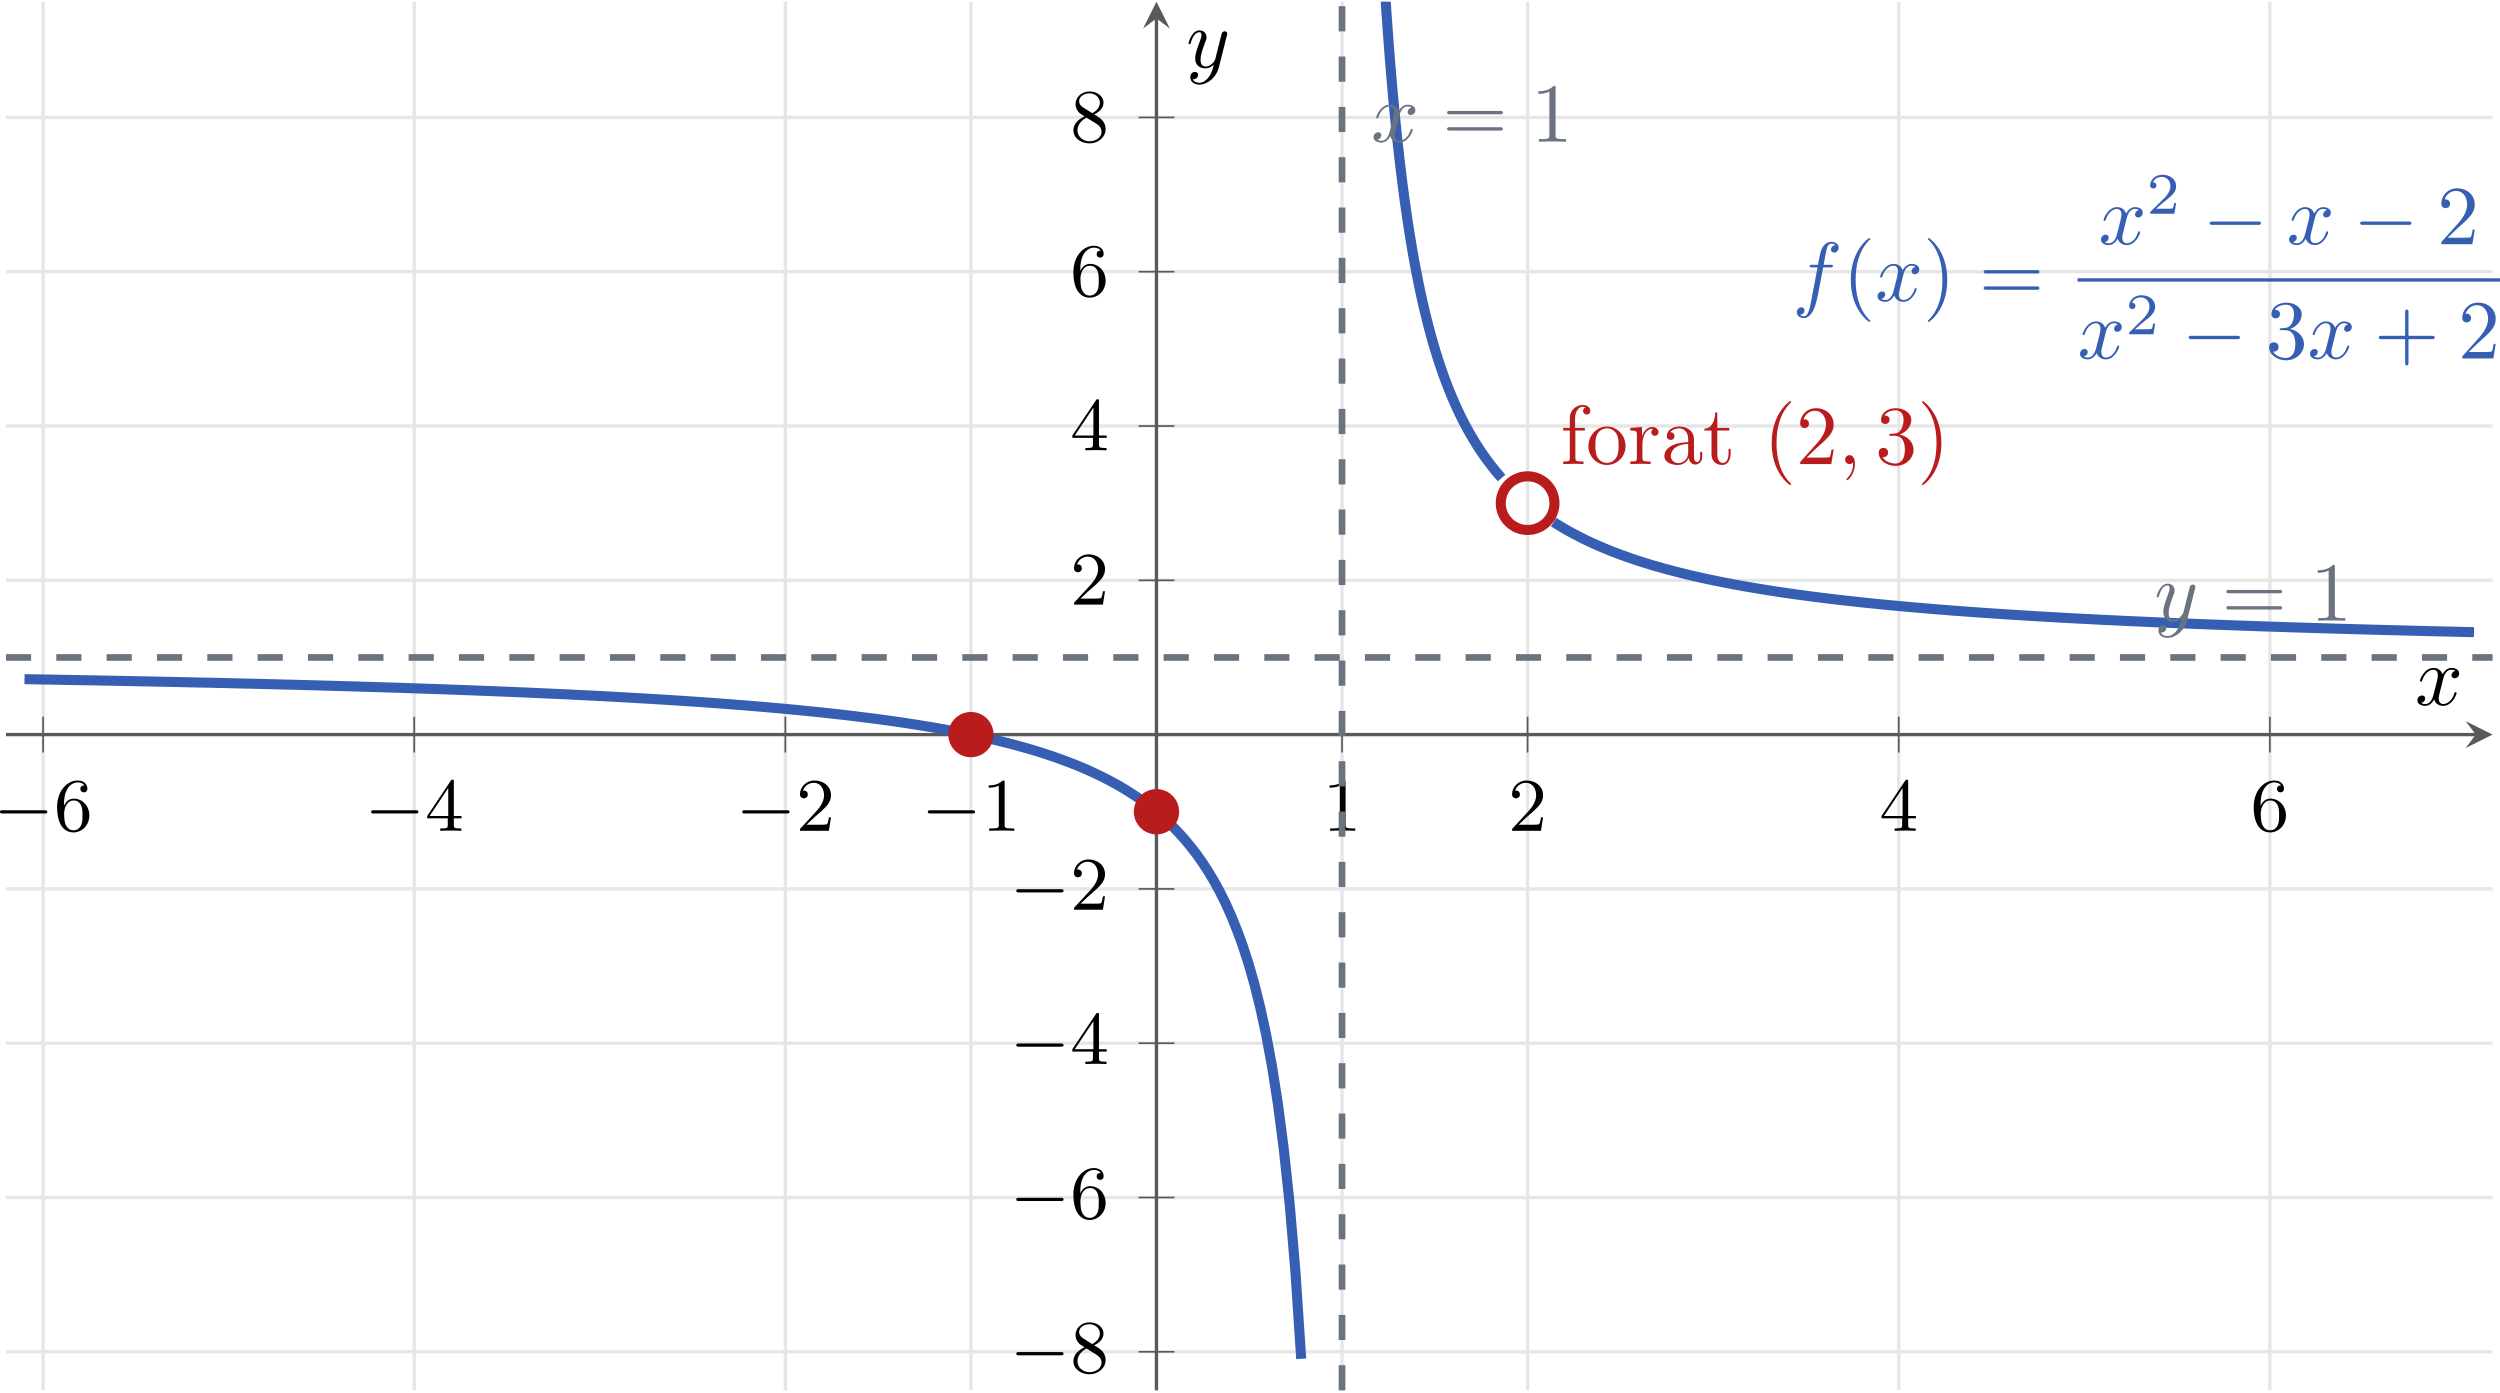
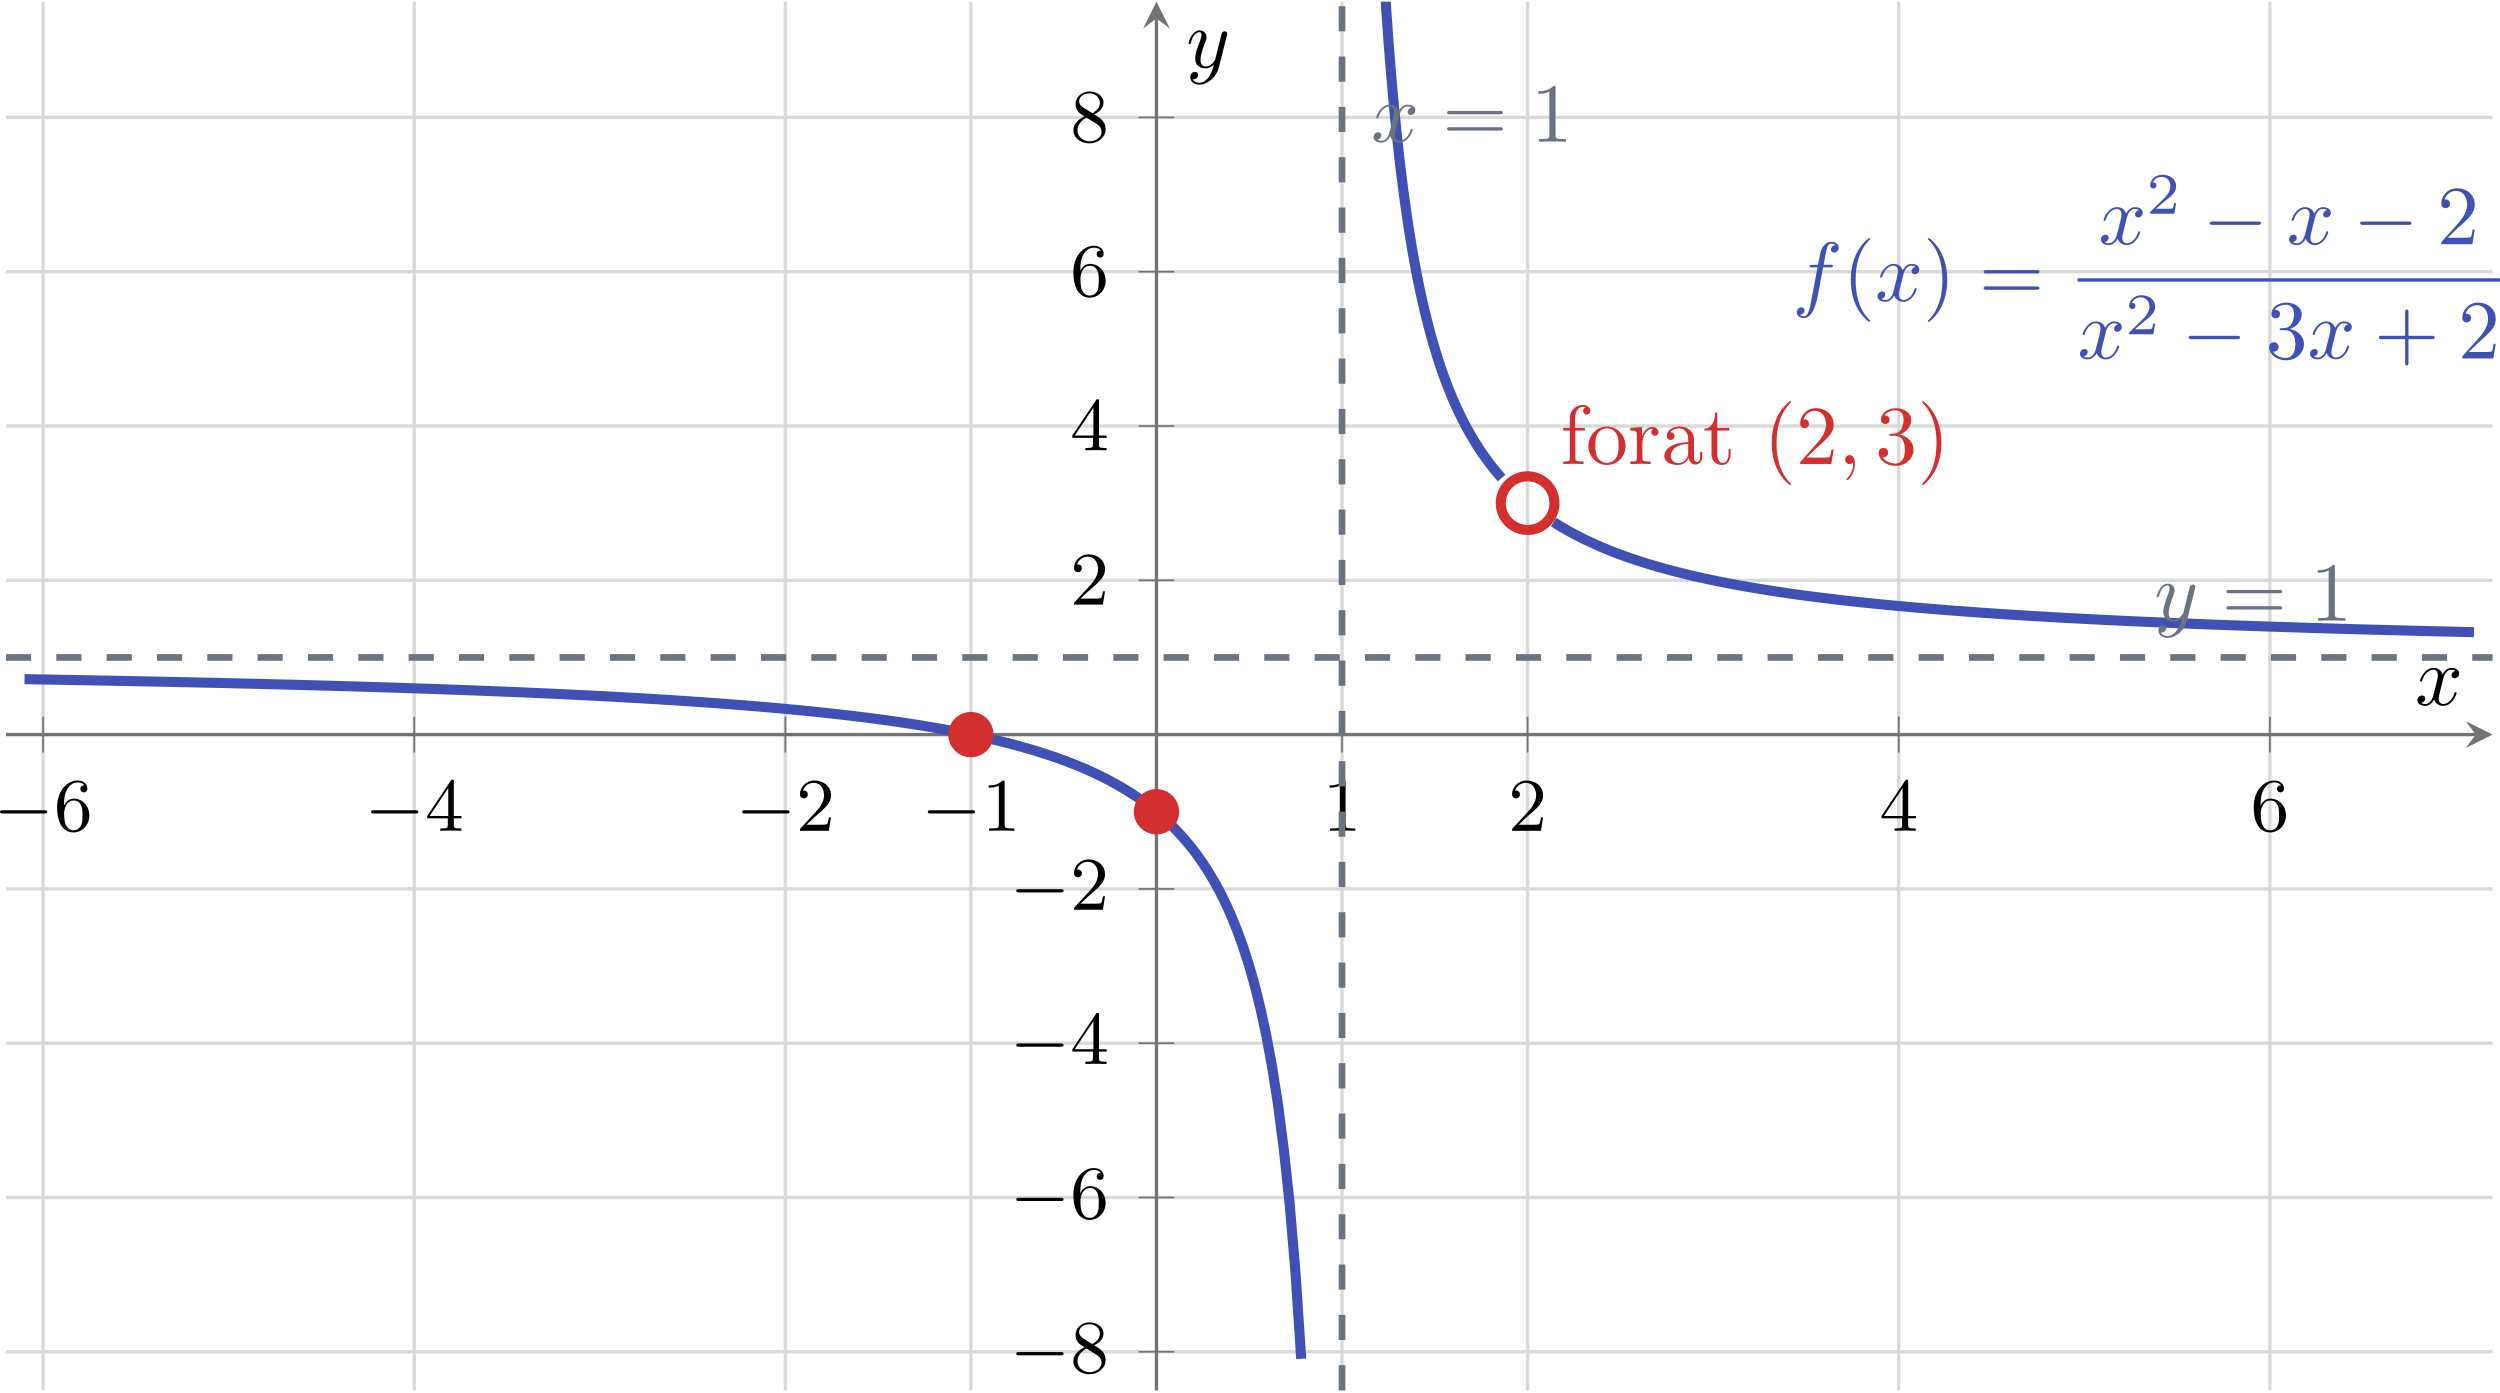
<svg xmlns="http://www.w3.org/2000/svg" xmlns:xlink="http://www.w3.org/1999/xlink" version="1.1" width="296.924pt" height="165.332pt" viewBox="-62.927 -67.02 296.924 165.332">
  <defs>
    <clipPath id="clip1">
      <path d="M-62.219 98.113H233.114V-66.821H-62.219Z" />
    </clipPath>
    <path id="g0-0" d="M6.052-2.053C6.214-2.053 6.384-2.053 6.384-2.251C6.384-2.439 6.205-2.439 6.052-2.439H1.103C.95-2.439 .771-2.439 .771-2.251C.771-2.053 .941-2.053 1.103-2.053H6.052Z" />
    <path id="g1-49" d="M2.726-5.73C2.726-5.954 2.717-5.972 2.493-5.972C1.937-5.398 1.112-5.398 .834-5.398V-5.12C1.004-5.12 1.551-5.12 2.035-5.353V-.717C2.035-.386 2.008-.278 1.175-.278H.888V0C1.21-.027 2.008-.027 2.376-.027S3.551-.027 3.873 0V-.278H3.587C2.753-.278 2.726-.386 2.726-.717V-5.73Z" />
    <path id="g1-50" d="M4.142-1.587H3.891C3.873-1.47 3.802-.941 3.685-.798C3.631-.717 3.013-.717 2.833-.717H1.237L2.125-1.56C3.596-2.833 4.142-3.309 4.142-4.223C4.142-5.254 3.291-5.972 2.188-5.972C1.157-5.972 .457-5.156 .457-4.34C.457-3.891 .843-3.847 .924-3.847C1.121-3.847 1.39-3.99 1.39-4.313C1.39-4.582 1.201-4.779 .924-4.779C.879-4.779 .852-4.779 .816-4.77C1.031-5.407 1.605-5.694 2.089-5.694C3.004-5.694 3.318-4.842 3.318-4.223C3.318-3.309 2.627-2.564 2.197-2.098L.556-.323C.457-.224 .457-.206 .457 0H3.891L4.142-1.587Z" />
    <path id="g1-52" d="M.26-1.757V-1.479H2.708V-.708C2.708-.377 2.681-.278 2.008-.278H1.811V0C2.376-.027 3.004-.027 3.067-.027C3.111-.027 3.757-.027 4.322 0V-.278H4.125C3.452-.278 3.425-.377 3.425-.708V-1.479H4.34V-1.757H3.425V-5.828C3.425-6.007 3.425-6.07 3.255-6.07C3.147-6.07 3.138-6.061 3.058-5.936L.26-1.757ZM.547-1.757L2.762-5.075V-1.757H.547Z" />
    <path id="g1-54" d="M1.201-2.968C1.201-3.882 1.3-4.394 1.542-4.86C1.722-5.227 2.161-5.747 2.824-5.747C3.004-5.747 3.416-5.712 3.622-5.389C3.291-5.389 3.147-5.218 3.147-4.976C3.147-4.743 3.309-4.564 3.56-4.564S3.981-4.725 3.981-4.994C3.981-5.496 3.622-5.972 2.806-5.972C1.65-5.972 .386-4.833 .386-2.833C.386-.403 1.479 .197 2.322 .197C3.318 .197 4.214-.637 4.214-1.82C4.214-2.959 3.389-3.82 2.376-3.82C1.838-3.82 1.453-3.506 1.201-2.968ZM2.313-.054C1.802-.054 1.506-.475 1.399-.735C1.228-1.139 1.219-1.883 1.219-2.026C1.219-2.627 1.497-3.596 2.358-3.596C2.502-3.596 2.941-3.596 3.228-3.04C3.398-2.699 3.398-2.26 3.398-1.829S3.398-.959 3.228-.628C2.95-.117 2.555-.054 2.313-.054Z" />
    <path id="g1-56" d="M1.542-4.071C1.273-4.241 1.067-4.483 1.067-4.815C1.067-5.398 1.695-5.747 2.286-5.747C2.977-5.747 3.533-5.263 3.533-4.636S2.995-3.596 2.636-3.389L1.542-4.071ZM2.86-3.246C3.309-3.461 3.963-3.909 3.963-4.636C3.963-5.478 3.12-5.972 2.313-5.972C1.372-5.972 .637-5.299 .637-4.474C.637-4.133 .762-3.811 .977-3.551C1.13-3.38 1.184-3.344 1.704-3.013C.915-2.636 .386-2.089 .386-1.354C.386-.403 1.327 .197 2.295 .197C3.335 .197 4.214-.538 4.214-1.506C4.214-2.376 3.551-2.806 3.327-2.95C3.228-3.022 2.968-3.183 2.86-3.246ZM1.946-2.86L3.075-2.161C3.282-2.026 3.73-1.739 3.73-1.193C3.73-.484 3.013-.054 2.304-.054C1.524-.054 .87-.61 .87-1.354C.87-2 1.318-2.537 1.946-2.86Z" />
    <path id="g2-0" d="M6.565-2.291C6.735-2.291 6.914-2.291 6.914-2.491S6.735-2.69 6.565-2.69H1.176C1.006-2.69 .827-2.69 .827-2.491S1.006-2.291 1.176-2.291H6.565Z" />
    <path id="g3-59" d="M2.022-.01C2.022-.667 1.773-1.056 1.385-1.056C1.056-1.056 .857-.807 .857-.528C.857-.259 1.056 0 1.385 0C1.504 0 1.634-.04 1.733-.13C1.763-.149 1.773-.159 1.783-.159S1.803-.149 1.803-.01C1.803 .727 1.455 1.325 1.126 1.654C1.016 1.763 1.016 1.783 1.016 1.813C1.016 1.883 1.066 1.923 1.116 1.923C1.225 1.923 2.022 1.156 2.022-.01Z" />
    <path id="g3-102" d="M3.656-3.985H4.513C4.712-3.985 4.812-3.985 4.812-4.184C4.812-4.294 4.712-4.294 4.543-4.294H3.716L3.925-5.43C3.965-5.639 4.105-6.346 4.164-6.466C4.254-6.655 4.423-6.804 4.633-6.804C4.672-6.804 4.932-6.804 5.121-6.625C4.682-6.585 4.583-6.237 4.583-6.087C4.583-5.858 4.762-5.738 4.951-5.738C5.21-5.738 5.499-5.958 5.499-6.336C5.499-6.795 5.041-7.024 4.633-7.024C4.294-7.024 3.666-6.844 3.367-5.858C3.308-5.649 3.278-5.549 3.039-4.294H2.351C2.162-4.294 2.052-4.294 2.052-4.105C2.052-3.985 2.142-3.985 2.331-3.985H2.989L2.242-.05C2.062 .917 1.893 1.823 1.375 1.823C1.335 1.823 1.086 1.823 .897 1.644C1.355 1.614 1.445 1.255 1.445 1.106C1.445 .877 1.265 .757 1.076 .757C.817 .757 .528 .976 .528 1.355C.528 1.803 .966 2.042 1.375 2.042C1.923 2.042 2.321 1.455 2.501 1.076C2.819 .448 3.049-.757 3.059-.827L3.656-3.985Z" />
    <path id="g3-120" d="M3.328-3.009C3.387-3.268 3.616-4.184 4.314-4.184C4.364-4.184 4.603-4.184 4.812-4.055C4.533-4.005 4.334-3.756 4.334-3.517C4.334-3.357 4.443-3.168 4.712-3.168C4.932-3.168 5.25-3.347 5.25-3.746C5.25-4.264 4.663-4.403 4.324-4.403C3.746-4.403 3.397-3.875 3.278-3.646C3.029-4.304 2.491-4.403 2.202-4.403C1.166-4.403 .598-3.118 .598-2.869C.598-2.77 .697-2.77 .717-2.77C.797-2.77 .827-2.79 .847-2.879C1.186-3.935 1.843-4.184 2.182-4.184C2.371-4.184 2.72-4.095 2.72-3.517C2.72-3.208 2.55-2.54 2.182-1.146C2.022-.528 1.674-.11 1.235-.11C1.176-.11 .946-.11 .737-.239C.986-.289 1.205-.498 1.205-.777C1.205-1.046 .986-1.126 .837-1.126C.538-1.126 .289-.867 .289-.548C.289-.09 .787 .11 1.225 .11C1.883 .11 2.242-.588 2.271-.648C2.391-.279 2.75 .11 3.347 .11C4.374 .11 4.941-1.176 4.941-1.425C4.941-1.524 4.852-1.524 4.822-1.524C4.732-1.524 4.712-1.484 4.692-1.415C4.364-.349 3.686-.11 3.367-.11C2.979-.11 2.819-.428 2.819-.767C2.819-.986 2.879-1.205 2.989-1.644L3.328-3.009Z" />
    <path id="g3-121" d="M4.842-3.796C4.882-3.935 4.882-3.955 4.882-4.025C4.882-4.204 4.742-4.294 4.593-4.294C4.493-4.294 4.334-4.234 4.244-4.085C4.224-4.035 4.144-3.726 4.105-3.547C4.035-3.288 3.965-3.019 3.905-2.75L3.457-.956C3.417-.807 2.989-.11 2.331-.11C1.823-.11 1.714-.548 1.714-.917C1.714-1.375 1.883-1.993 2.222-2.869C2.381-3.278 2.421-3.387 2.421-3.587C2.421-4.035 2.102-4.403 1.604-4.403C.658-4.403 .289-2.959 .289-2.869C.289-2.77 .389-2.77 .408-2.77C.508-2.77 .518-2.79 .568-2.949C.837-3.885 1.235-4.184 1.574-4.184C1.654-4.184 1.823-4.184 1.823-3.866C1.823-3.616 1.724-3.357 1.654-3.168C1.255-2.112 1.076-1.544 1.076-1.076C1.076-.189 1.704 .11 2.291 .11C2.68 .11 3.019-.06 3.298-.339C3.168 .179 3.049 .667 2.65 1.196C2.391 1.534 2.012 1.823 1.554 1.823C1.415 1.823 .966 1.793 .797 1.405C.956 1.405 1.086 1.405 1.225 1.285C1.325 1.196 1.425 1.066 1.425 .877C1.425 .568 1.156 .528 1.056 .528C.827 .528 .498 .687 .498 1.176C.498 1.674 .936 2.042 1.554 2.042C2.58 2.042 3.606 1.136 3.885 .01L4.842-3.796Z" />
    <path id="g4-40" d="M3.298 2.391C3.298 2.361 3.298 2.341 3.128 2.172C1.883 .917 1.564-.966 1.564-2.491C1.564-4.224 1.943-5.958 3.168-7.203C3.298-7.323 3.298-7.342 3.298-7.372C3.298-7.442 3.258-7.472 3.198-7.472C3.098-7.472 2.202-6.795 1.614-5.529C1.106-4.433 .986-3.328 .986-2.491C.986-1.714 1.096-.508 1.644 .618C2.242 1.843 3.098 2.491 3.198 2.491C3.258 2.491 3.298 2.461 3.298 2.391Z" />
    <path id="g4-41" d="M2.879-2.491C2.879-3.268 2.77-4.473 2.222-5.599C1.624-6.824 .767-7.472 .667-7.472C.608-7.472 .568-7.432 .568-7.372C.568-7.342 .568-7.323 .757-7.143C1.733-6.157 2.301-4.573 2.301-2.491C2.301-.787 1.933 .966 .697 2.222C.568 2.341 .568 2.361 .568 2.391C.568 2.451 .608 2.491 .667 2.491C.767 2.491 1.664 1.813 2.252 .548C2.76-.548 2.879-1.654 2.879-2.491Z" />
    <path id="g4-43" d="M4.075-2.291H6.854C6.994-2.291 7.183-2.291 7.183-2.491S6.994-2.69 6.854-2.69H4.075V-5.479C4.075-5.619 4.075-5.808 3.875-5.808S3.676-5.619 3.676-5.479V-2.69H.887C.747-2.69 .558-2.69 .558-2.491S.747-2.291 .887-2.291H3.676V.498C3.676 .638 3.676 .827 3.875 .827S4.075 .638 4.075 .498V-2.291Z" />
    <path id="g4-49" d="M2.929-6.376C2.929-6.615 2.929-6.635 2.7-6.635C2.082-5.998 1.205-5.998 .887-5.998V-5.689C1.086-5.689 1.674-5.689 2.192-5.948V-.787C2.192-.428 2.162-.309 1.265-.309H.946V0C1.295-.03 2.162-.03 2.56-.03S3.826-.03 4.174 0V-.309H3.856C2.959-.309 2.929-.418 2.929-.787V-6.376Z" />
    <path id="g4-50" d="M1.265-.767L2.321-1.793C3.875-3.168 4.473-3.706 4.473-4.702C4.473-5.838 3.577-6.635 2.361-6.635C1.235-6.635 .498-5.719 .498-4.832C.498-4.274 .996-4.274 1.026-4.274C1.196-4.274 1.544-4.394 1.544-4.802C1.544-5.061 1.365-5.32 1.016-5.32C.936-5.32 .917-5.32 .887-5.31C1.116-5.958 1.654-6.326 2.232-6.326C3.138-6.326 3.567-5.519 3.567-4.702C3.567-3.905 3.068-3.118 2.521-2.501L.608-.369C.498-.259 .498-.239 .498 0H4.194L4.473-1.733H4.224C4.174-1.435 4.105-.996 4.005-.847C3.935-.767 3.278-.767 3.059-.767H1.265Z" />
    <path id="g4-51" d="M2.889-3.507C3.706-3.776 4.284-4.473 4.284-5.26C4.284-6.077 3.407-6.635 2.451-6.635C1.445-6.635 .687-6.037 .687-5.28C.687-4.951 .907-4.762 1.196-4.762C1.504-4.762 1.704-4.981 1.704-5.27C1.704-5.768 1.235-5.768 1.086-5.768C1.395-6.257 2.052-6.386 2.411-6.386C2.819-6.386 3.367-6.167 3.367-5.27C3.367-5.151 3.347-4.573 3.088-4.134C2.79-3.656 2.451-3.626 2.202-3.616C2.122-3.606 1.883-3.587 1.813-3.587C1.733-3.577 1.664-3.567 1.664-3.467C1.664-3.357 1.733-3.357 1.903-3.357H2.341C3.158-3.357 3.527-2.68 3.527-1.704C3.527-.349 2.839-.06 2.401-.06C1.973-.06 1.225-.229 .877-.817C1.225-.767 1.534-.986 1.534-1.365C1.534-1.724 1.265-1.923 .976-1.923C.737-1.923 .418-1.783 .418-1.345C.418-.438 1.345 .219 2.431 .219C3.646 .219 4.553-.687 4.553-1.704C4.553-2.521 3.925-3.298 2.889-3.507Z" />
    <path id="g4-61" d="M6.844-3.258C6.994-3.258 7.183-3.258 7.183-3.457S6.994-3.656 6.854-3.656H.887C.747-3.656 .558-3.656 .558-3.457S.747-3.258 .897-3.258H6.844ZM6.854-1.325C6.994-1.325 7.183-1.325 7.183-1.524S6.994-1.724 6.844-1.724H.897C.747-1.724 .558-1.724 .558-1.524S.747-1.325 .887-1.325H6.854Z" />
    <path id="g4-97" d="M3.318-.757C3.357-.359 3.626 .06 4.095 .06C4.304 .06 4.912-.08 4.912-.887V-1.445H4.663V-.887C4.663-.309 4.413-.249 4.304-.249C3.975-.249 3.935-.697 3.935-.747V-2.74C3.935-3.158 3.935-3.547 3.577-3.915C3.188-4.304 2.69-4.463 2.212-4.463C1.395-4.463 .707-3.995 .707-3.337C.707-3.039 .907-2.869 1.166-2.869C1.445-2.869 1.624-3.068 1.624-3.328C1.624-3.447 1.574-3.776 1.116-3.786C1.385-4.134 1.873-4.244 2.192-4.244C2.68-4.244 3.248-3.856 3.248-2.969V-2.6C2.74-2.57 2.042-2.54 1.415-2.242C.667-1.903 .418-1.385 .418-.946C.418-.139 1.385 .11 2.012 .11C2.67 .11 3.128-.289 3.318-.757ZM3.248-2.391V-1.395C3.248-.448 2.531-.11 2.082-.11C1.594-.11 1.186-.458 1.186-.956C1.186-1.504 1.604-2.331 3.248-2.391Z" />
    <path id="g4-102" d="M1.743-4.294V-5.45C1.743-6.326 2.222-6.804 2.66-6.804C2.69-6.804 2.839-6.804 2.989-6.735C2.869-6.695 2.69-6.565 2.69-6.316C2.69-6.087 2.849-5.888 3.118-5.888C3.407-5.888 3.557-6.087 3.557-6.326C3.557-6.695 3.188-7.024 2.66-7.024C1.963-7.024 1.116-6.496 1.116-5.44V-4.294H.329V-3.985H1.116V-.757C1.116-.309 1.006-.309 .339-.309V0C.727-.01 1.196-.03 1.474-.03C1.873-.03 2.341-.03 2.74 0V-.309H2.531C1.793-.309 1.773-.418 1.773-.777V-3.985H2.909V-4.294H1.743Z" />
    <path id="g4-111" d="M4.692-2.132C4.692-3.407 3.696-4.463 2.491-4.463C1.245-4.463 .279-3.377 .279-2.132C.279-.847 1.315 .11 2.481 .11C3.686 .11 4.692-.867 4.692-2.132ZM2.491-.139C2.062-.139 1.624-.349 1.355-.807C1.106-1.245 1.106-1.853 1.106-2.212C1.106-2.6 1.106-3.138 1.345-3.577C1.614-4.035 2.082-4.244 2.481-4.244C2.919-4.244 3.347-4.025 3.606-3.597S3.866-2.59 3.866-2.212C3.866-1.853 3.866-1.315 3.646-.877C3.427-.428 2.989-.139 2.491-.139Z" />
    <path id="g4-114" d="M1.664-3.308V-4.403L.279-4.294V-3.985C.976-3.985 1.056-3.915 1.056-3.427V-.757C1.056-.309 .946-.309 .279-.309V0C.667-.01 1.136-.03 1.415-.03C1.813-.03 2.281-.03 2.68 0V-.309H2.471C1.733-.309 1.714-.418 1.714-.777V-2.311C1.714-3.298 2.132-4.184 2.889-4.184C2.959-4.184 2.979-4.184 2.999-4.174C2.969-4.164 2.77-4.045 2.77-3.786C2.77-3.507 2.979-3.357 3.198-3.357C3.377-3.357 3.626-3.477 3.626-3.796S3.318-4.403 2.889-4.403C2.162-4.403 1.803-3.736 1.664-3.308Z" />
    <path id="g4-116" d="M1.724-3.985H3.148V-4.294H1.724V-6.127H1.474C1.465-5.31 1.166-4.244 .189-4.204V-3.985H1.036V-1.235C1.036-.01 1.963 .11 2.321 .11C3.029 .11 3.308-.598 3.308-1.235V-1.803H3.059V-1.255C3.059-.518 2.76-.139 2.391-.139C1.724-.139 1.724-1.046 1.724-1.215V-3.985Z" />
    <path id="g5-50" d="M3.522-1.269H3.285C3.264-1.116 3.194-.704 3.103-.635C3.048-.593 2.511-.593 2.413-.593H1.13C1.862-1.241 2.106-1.437 2.525-1.764C3.041-2.176 3.522-2.608 3.522-3.271C3.522-4.115 2.783-4.631 1.89-4.631C1.025-4.631 .439-4.024 .439-3.382C.439-3.027 .739-2.992 .809-2.992C.976-2.992 1.179-3.11 1.179-3.361C1.179-3.487 1.13-3.731 .767-3.731C.983-4.226 1.458-4.38 1.785-4.38C2.483-4.38 2.845-3.836 2.845-3.271C2.845-2.664 2.413-2.183 2.19-1.932L.509-.272C.439-.209 .439-.195 .439 0H3.313L3.522-1.269Z" />
  </defs>
  <g id="page1">
-     <path d="M-57.809 98.114V-66.82M-13.73 98.114V-66.82M30.348 98.114V-66.82M52.387 98.114V-66.82M96.465 98.114V-66.82M118.504 98.114V-66.82M162.586 98.114V-66.82M206.665 98.114V-66.82" stroke="#e6e6e6" fill="none" stroke-width=".399" stroke-miterlimit="10" />
-     <path d="M-62.219 93.531H233.114M-62.219 75.207H233.114M-62.219 56.879H233.114M-62.219 38.555H233.114M-62.219 1.902H233.114M-62.219-16.422H233.114M-62.219-34.75H233.114M-62.219-53.075H233.114" stroke="#e6e6e6" fill="none" stroke-width=".399" stroke-miterlimit="10" />
-     <path d="M-57.809 22.355V18.102M-13.73 22.355V18.102M30.348 22.355V18.102M52.387 22.355V18.102M96.465 22.355V18.102M118.504 22.355V18.102M162.586 22.355V18.102M206.665 22.355V18.102" stroke="#595959" fill="none" stroke-width=".199" stroke-miterlimit="10" />
-     <path d="M72.301 93.531H76.551M72.301 75.207H76.551M72.301 56.879H76.551M72.301 38.555H76.551M72.301 1.902H76.551M72.301-16.422H76.551M72.301-34.75H76.551M72.301-53.075H76.551" stroke="#595959" fill="none" stroke-width=".199" stroke-miterlimit="10" />
-     <path d="M-62.219 20.227H231.118" stroke="#595959" fill="none" stroke-width=".399" stroke-miterlimit="10" />
-     <path d="M233.113 20.227L229.922 18.633L231.117 20.227L229.922 21.82" fill="#595959" />
-     <path d="M74.426 98.113V-64.828" stroke="#595959" fill="none" stroke-width=".399" stroke-miterlimit="10" />
-     <path d="M74.426-66.82L72.832-63.633L74.426-64.828L76.02-63.633" fill="#595959" />
+     <path d="M-57.809 98.114V-66.82M-13.73 98.114V-66.82M30.348 98.114V-66.82M52.387 98.114V-66.82M96.465 98.114V-66.82M118.504 98.114V-66.82M162.586 98.114V-66.82M206.665 98.114V-66.82" stroke="#d9d9d9" fill="none" stroke-width=".399" stroke-miterlimit="10" />
+     <path d="M-62.219 93.531H233.114M-62.219 75.207H233.114M-62.219 56.879H233.114M-62.219 38.555H233.114M-62.219 1.902H233.114M-62.219-16.422H233.114M-62.219-34.75H233.114M-62.219-53.075H233.114" stroke="#d9d9d9" fill="none" stroke-width=".399" stroke-miterlimit="10" />
+     <path d="M-57.809 22.355V18.102M-13.73 22.355V18.102M30.348 22.355V18.102M52.387 22.355V18.102M96.465 22.355V18.102M118.504 22.355V18.102M162.586 22.355V18.102M206.665 22.355V18.102" stroke="#737373" fill="none" stroke-width=".199" stroke-miterlimit="10" />
+     <path d="M72.301 93.531H76.551M72.301 75.207H76.551M72.301 56.879H76.551M72.301 38.555H76.551M72.301 1.902H76.551M72.301-16.422H76.551M72.301-34.75H76.551M72.301-53.075H76.551" stroke="#737373" fill="none" stroke-width=".199" stroke-miterlimit="10" />
+     <path d="M-62.219 20.227H231.118" stroke="#737373" fill="none" stroke-width=".399" stroke-miterlimit="10" />
+     <path d="M233.113 20.227L229.922 18.633L231.117 20.227L229.922 21.82" fill="#737373" />
+     <path d="M74.426 98.113V-64.828" stroke="#737373" fill="none" stroke-width=".399" stroke-miterlimit="10" />
+     <path d="M74.426-66.82L72.832-63.633L74.426-64.828L76.02-63.633" fill="#737373" />
    <g transform="matrix(1 0 0 1 -6.2799 -64.4172)">
      <use x="-57.418" y="96.069" xlink:href="#g0-0" />
      <use x="-50.251" y="96.069" xlink:href="#g1-54" />
    </g>
    <g transform="matrix(1 0 0 1 37.7992 -64.4172)">
      <use x="-57.418" y="96.069" xlink:href="#g0-0" />
      <use x="-50.251" y="96.069" xlink:href="#g1-52" />
    </g>
    <g transform="matrix(1 0 0 1 81.8782 -64.4172)">
      <use x="-57.418" y="96.069" xlink:href="#g0-0" />
      <use x="-50.251" y="96.069" xlink:href="#g1-50" />
    </g>
    <g transform="matrix(1 0 0 1 103.9178 -64.4172)">
      <use x="-57.418" y="96.069" xlink:href="#g0-0" />
      <use x="-50.251" y="96.069" xlink:href="#g1-49" />
    </g>
    <g transform="matrix(1 0 0 1 151.5806 -64.4172)">
      <use x="-57.418" y="96.069" xlink:href="#g1-49" />
    </g>
    <g transform="matrix(1 0 0 1 173.6202 -64.4172)">
      <use x="-57.418" y="96.069" xlink:href="#g1-50" />
    </g>
    <g transform="matrix(1 0 0 1 217.6992 -64.4172)">
      <use x="-57.418" y="96.069" xlink:href="#g1-52" />
    </g>
    <g transform="matrix(1 0 0 1 261.7782 -64.4172)">
      <use x="-57.418" y="96.069" xlink:href="#g1-54" />
    </g>
    <g transform="matrix(1 0 0 1 114.424 -.064)">
      <use x="-57.418" y="96.069" xlink:href="#g0-0" />
      <use x="-50.251" y="96.069" xlink:href="#g1-56" />
    </g>
    <g transform="matrix(1 0 0 1 114.424 -18.3898)">
      <use x="-57.418" y="96.069" xlink:href="#g0-0" />
      <use x="-50.251" y="96.069" xlink:href="#g1-54" />
    </g>
    <g transform="matrix(1 0 0 1 114.424 -36.7155)">
      <use x="-57.418" y="96.069" xlink:href="#g0-0" />
      <use x="-50.251" y="96.069" xlink:href="#g1-52" />
    </g>
    <g transform="matrix(1 0 0 1 114.424 -55.0413)">
      <use x="-57.418" y="96.069" xlink:href="#g0-0" />
      <use x="-50.251" y="96.069" xlink:href="#g1-50" />
    </g>
    <g transform="matrix(1 0 0 1 121.5915 -91.27768)">
      <use x="-57.418" y="96.069" xlink:href="#g1-50" />
    </g>
    <g transform="matrix(1 0 0 1 121.5915 -109.6034)">
      <use x="-57.418" y="96.069" xlink:href="#g1-52" />
    </g>
    <g transform="matrix(1 0 0 1 121.5915 -127.9292)">
      <use x="-57.418" y="96.069" xlink:href="#g1-54" />
    </g>
    <g transform="matrix(1 0 0 1 121.5915 -146.2549)">
      <use x="-57.418" y="96.069" xlink:href="#g1-56" />
    </g>
    <path d="M-62.219 11.066H233.114" stroke="#6b7280" fill="none" stroke-width=".797" stroke-miterlimit="10" stroke-dasharray="2.989 2.989" clip-path="url(#clip1)" />
    <path d="M96.465 98.113V-66.821" stroke="#6b7280" fill="none" stroke-width=".797" stroke-miterlimit="10" stroke-dasharray="2.989 2.989" clip-path="url(#clip1)" />
-     <path d="M-60.016 13.645L-59.32 13.656L-58.629 13.668L-57.937 13.68L-57.246 13.691L-56.551 13.703L-55.859 13.715L-55.168 13.73L-54.477 13.742L-53.781 13.754L-53.09 13.766L-52.398 13.777L-51.707 13.789L-51.012 13.805L-50.32 13.816L-49.629 13.828L-48.938 13.844L-48.242 13.855L-47.551 13.871L-46.859 13.883L-46.168 13.899L-45.473 13.91L-44.781 13.926L-44.09 13.938L-43.398 13.953L-42.703 13.969L-42.012 13.98L-41.32 13.996L-40.629 14.012L-39.934 14.027L-39.242 14.043L-38.551 14.055L-37.859 14.07L-37.164 14.086L-36.473 14.102L-35.781 14.117L-35.09 14.137L-34.395 14.152L-33.703 14.168L-33.012 14.184L-32.32 14.203L-31.625 14.219L-30.934 14.234L-30.242 14.254L-29.551 14.27L-28.855 14.289L-28.164 14.305L-27.473 14.324L-26.781 14.344L-26.086 14.359L-25.395 14.379L-24.703 14.399L-24.012 14.418L-23.316 14.438L-22.625 14.457L-21.934 14.477L-21.242 14.496L-20.547 14.516L-19.855 14.539L-19.164 14.559L-18.473 14.578L-17.777 14.602L-17.086 14.621L-16.395 14.645L-15.703 14.664L-15.008 14.688L-14.316 14.711L-13.625 14.734L-12.934 14.758L-12.238 14.781L-11.547 14.805L-10.855 14.828L-10.164 14.852L-9.469 14.879L-8.777 14.902L-8.086 14.93L-7.394 14.953L-6.699 14.98L-6.008 15.008L-5.316 15.035L-4.625 15.059L-3.93 15.09L-3.238 15.117L-2.547 15.145L-1.855 15.172L-1.16 15.203L-.469 15.23L.223 15.262L.914 15.293L1.609 15.324L2.301 15.355L2.992 15.387L3.684 15.418L4.379 15.449L5.07 15.484L5.762 15.52L6.453 15.551L7.149 15.586L7.84 15.621L8.531 15.656L9.223 15.695L9.918 15.73L10.609 15.77L11.301 15.809L11.992 15.848L12.688 15.887L13.379 15.926L14.07 15.969L14.762 16.008L15.457 16.051L16.148 16.094L16.84 16.137L17.531 16.184L18.227 16.227L18.918 16.273L19.609 16.32L20.301 16.367L20.996 16.418L21.688 16.465L22.379 16.516L23.07 16.567L23.766 16.621L24.457 16.676L25.148 16.727L25.84 16.785L26.535 16.84L27.227 16.898L27.918 16.957L28.609 17.016L29.305 17.078L29.996 17.141L30.688 17.207L31.379 17.27L32.074 17.336L32.766 17.406L33.457 17.477L34.148 17.547L34.844 17.621L35.535 17.695L36.227 17.77L36.918 17.848L37.613 17.926L38.305 18.008L38.997 18.094L39.688 18.18L40.383 18.266L41.075 18.355L41.766 18.449L42.457 18.543L43.153 18.641L43.844 18.738L44.536 18.844L45.227 18.949L45.922 19.055L46.614 19.168L47.305 19.281L47.997 19.398L48.692 19.52L49.383 19.645L50.075 19.77L50.766 19.902L51.461 20.039L52.153 20.18L52.844 20.324L53.536 20.473L54.231 20.629L54.922 20.785L55.614 20.953L56.305 21.121L57 21.297L57.692 21.48L58.383 21.672L59.075 21.867L59.77 22.07L60.461 22.281L61.153 22.504L61.844 22.73L62.539 22.969L63.231 23.219L63.922 23.477L64.614 23.746L65.309 24.027L66 24.32L66.692 24.629L67.383 24.953L68.079 25.293L68.77 25.648L69.461 26.02L70.153 26.414L70.848 26.828L71.539 27.27L72.231 27.73L72.922 28.219L73.618 28.742L74.309 29.293L75 29.883L75.692 30.508L76.387 31.176L77.079 31.898L77.77 32.668L78.461 33.5L79.157 34.395L79.848 35.367L80.539 36.426L81.231 37.578L81.926 38.84L82.618 40.23L83.309 41.762L84 43.469L84.696 45.375L85.387 47.52L86.079 49.949L86.77 52.727L87.465 55.93L88.157 59.668L88.848 64.082L89.539 69.387L90.235 75.863L90.926 83.961L91.618 94.367" stroke="#365fb3" fill="none" stroke-width="1.196" stroke-miterlimit="10" clip-path="url(#clip1)" />
-     <path d="M101.317-72.235L101.457-69.856L101.602-67.61L101.743-65.485L101.887-63.473L102.028-61.563L102.168-59.75L102.313-58.024L102.454-56.379L102.598-54.813L102.739-53.317L102.883-51.887L103.024-50.52L103.168-49.211L103.309-47.957L103.454-46.75L103.594-45.594L103.739-44.485L103.879-43.418L104.024-42.391L104.164-41.403L104.309-40.45L104.45-39.528L104.594-38.641L104.735-37.786L104.875-36.957L105.02-36.157L105.161-35.383L105.305-34.637L105.446-33.911L105.59-33.207L105.731-32.528L105.875-31.868L106.016-31.227L106.161-30.606L106.301-30L106.446-29.414L106.586-28.844L106.731-28.289L106.872-27.754L107.016-27.227L107.157-26.715L107.301-26.219L107.442-25.735L107.582-25.266L107.727-24.805L107.868-24.356L108.012-23.918L108.153-23.493L108.297-23.078L108.438-22.668L108.582-22.274L108.723-21.887L108.868-21.508L109.008-21.137L109.153-20.778L109.293-20.422L109.438-20.078L109.579-19.739L109.723-19.407L109.864-19.082L110.004-18.766L110.149-18.453L110.289-18.153L110.434-17.852L110.575-17.563L110.719-17.274L110.86-16.993L111.004-16.719L111.145-16.45L111.289-16.184L111.43-15.926L111.575-15.672L111.715-15.422L111.86-15.176L112-14.934L112.145-14.7L112.286-14.469L112.43-14.239L112.571-14.016L112.711-13.793L112.856-13.578L112.997-13.368L113.141-13.157L113.282-12.953L113.426-12.75L113.567-12.555L113.711-12.356L113.852-12.164L113.997-11.977L114.137-11.789L114.282-11.61L114.422-11.43L114.567-11.25L114.707-11.075L114.852-10.907L114.993-10.739L115.137-10.571L115.278-10.407L115.418-10.246" stroke="#365fb3" fill="none" stroke-width="1.196" stroke-miterlimit="10" clip-path="url(#clip1)" />
-     <path d="M121.59-5.012L122.204-4.629L122.813-4.266L123.422-3.918L124.036-3.586L124.645-3.27L125.254-2.965L125.868-2.672L126.477-2.395L127.086-2.125L127.7-1.867L128.309-1.617L128.918-1.379L129.532-1.148L130.141-.93L130.75-.715L131.364-.508L131.973-.308L132.586-.117L133.196 .07L133.805 .25L134.418 .422L135.028 .59L135.637 .754L136.25 .914L136.86 1.067L137.469 1.215L138.082 1.359L138.692 1.5L139.301 1.637L139.914 1.77L140.524 1.899L141.133 2.023L141.747 2.145L142.356 2.262L142.965 2.379L143.579 2.492L144.188 2.602L144.797 2.707L145.411 2.812L146.02 2.914L146.629 3.012L147.243 3.109L147.852 3.203L148.461 3.297L149.075 3.387L149.684 3.477L150.293 3.562L150.907 3.645L151.516 3.727L152.125 3.809L152.739 3.887L153.348 3.965L153.957 4.039L154.571 4.113L155.18 4.188L155.789 4.258L156.403 4.328L157.012 4.395L157.622 4.461L158.235 4.527L158.844 4.59L159.454 4.652L160.067 4.715L160.676 4.774L161.286 4.836L161.899 4.891L162.508 4.949L163.122 5.004L163.731 5.059L164.34 5.113L164.954 5.168L165.563 5.219L166.172 5.27L166.786 5.32L167.395 5.371L168.004 5.418L168.618 5.469L169.227 5.516L169.836 5.559L170.45 5.606L171.059 5.649L171.668 5.695L172.282 5.738L172.891 5.781L173.5 5.82L174.114 5.863L174.723 5.902L175.332 5.945L175.946 5.984L176.555 6.024L177.164 6.059L177.778 6.098L178.387 6.137L178.997 6.172L179.61 6.207L180.219 6.242L180.829 6.277L181.442 6.312L182.051 6.348L182.661 6.379L183.274 6.414L183.883 6.445L184.493 6.477L185.106 6.508L185.715 6.539L186.325 6.57L186.938 6.602L187.547 6.629L188.157 6.66L188.77 6.688L189.379 6.719L189.989 6.746L190.602 6.774L191.211 6.801L191.821 6.828L192.434 6.856L193.043 6.883L193.653 6.91L194.266 6.934L194.875 6.961L195.489 6.984L196.098 7.012L196.707 7.035L197.321 7.059L197.93 7.086L198.54 7.109L199.153 7.133L199.762 7.156L200.372 7.18L200.985 7.199L201.594 7.223L202.204 7.246L202.817 7.266L203.426 7.289L204.036 7.309L204.649 7.332L205.258 7.352L205.868 7.375L206.481 7.395L207.09 7.414L207.7 7.434L208.313 7.453L208.922 7.473L209.532 7.492L210.145 7.512L210.754 7.531L211.364 7.551L211.977 7.57L212.586 7.586L213.196 7.606L213.809 7.621L214.418 7.641L215.028 7.66L215.641 7.676L216.25 7.691L216.86 7.711L217.473 7.727L218.082 7.742L218.692 7.762L219.305 7.777L219.915 7.793L220.524 7.809L221.137 7.824L221.747 7.84L222.356 7.856L222.969 7.871L223.579 7.887L224.188 7.902L224.801 7.918L225.411 7.934L226.024 7.949L226.633 7.961L227.243 7.977L227.856 7.992L228.465 8.004L229.075 8.02L229.688 8.035L230.297 8.047L230.907 8.062" stroke="#365fb3" fill="none" stroke-width="1.196" stroke-miterlimit="10" clip-path="url(#clip1)" />
+     <path d="M-60.016 13.645L-59.32 13.656L-58.629 13.668L-57.937 13.68L-57.246 13.691L-56.551 13.703L-55.859 13.715L-55.168 13.73L-54.477 13.742L-53.781 13.754L-53.09 13.766L-52.398 13.777L-51.707 13.789L-51.012 13.805L-50.32 13.816L-49.629 13.828L-48.938 13.844L-48.242 13.855L-47.551 13.871L-46.859 13.883L-46.168 13.899L-45.473 13.91L-44.781 13.926L-44.09 13.938L-43.398 13.953L-42.703 13.969L-42.012 13.98L-41.32 13.996L-40.629 14.012L-39.934 14.027L-39.242 14.043L-38.551 14.055L-37.859 14.07L-37.164 14.086L-36.473 14.102L-35.781 14.117L-35.09 14.137L-34.395 14.152L-33.703 14.168L-33.012 14.184L-32.32 14.203L-31.625 14.219L-30.934 14.234L-30.242 14.254L-29.551 14.27L-28.855 14.289L-28.164 14.305L-27.473 14.324L-26.781 14.344L-26.086 14.359L-25.395 14.379L-24.703 14.399L-24.012 14.418L-23.316 14.438L-22.625 14.457L-21.934 14.477L-21.242 14.496L-20.547 14.516L-19.855 14.539L-19.164 14.559L-18.473 14.578L-17.777 14.602L-17.086 14.621L-16.395 14.645L-15.703 14.664L-15.008 14.688L-14.316 14.711L-13.625 14.734L-12.934 14.758L-12.238 14.781L-11.547 14.805L-10.855 14.828L-10.164 14.852L-9.469 14.879L-8.777 14.902L-8.086 14.93L-7.394 14.953L-6.699 14.98L-6.008 15.008L-5.316 15.035L-4.625 15.059L-3.93 15.09L-3.238 15.117L-2.547 15.145L-1.855 15.172L-1.16 15.203L-.469 15.23L.223 15.262L.914 15.293L1.609 15.324L2.301 15.355L2.992 15.387L3.684 15.418L4.379 15.449L5.07 15.484L5.762 15.52L6.453 15.551L7.149 15.586L7.84 15.621L8.531 15.656L9.223 15.695L9.918 15.73L10.609 15.77L11.301 15.809L11.992 15.848L12.688 15.887L13.379 15.926L14.07 15.969L14.762 16.008L15.457 16.051L16.148 16.094L16.84 16.137L17.531 16.184L18.227 16.227L18.918 16.273L19.609 16.32L20.301 16.367L20.996 16.418L21.688 16.465L22.379 16.516L23.07 16.567L23.766 16.621L24.457 16.676L25.148 16.727L25.84 16.785L26.535 16.84L27.227 16.898L27.918 16.957L28.609 17.016L29.305 17.078L29.996 17.141L30.688 17.207L31.379 17.27L32.074 17.336L32.766 17.406L33.457 17.477L34.148 17.547L34.844 17.621L35.535 17.695L36.227 17.77L36.918 17.848L37.613 17.926L38.305 18.008L38.997 18.094L39.688 18.18L40.383 18.266L41.075 18.355L41.766 18.449L42.457 18.543L43.153 18.641L43.844 18.738L44.536 18.844L45.227 18.949L45.922 19.055L46.614 19.168L47.305 19.281L47.997 19.398L48.692 19.52L49.383 19.645L50.075 19.77L50.766 19.902L51.461 20.039L52.153 20.18L52.844 20.324L53.536 20.473L54.231 20.629L54.922 20.785L55.614 20.953L56.305 21.121L57 21.297L57.692 21.48L58.383 21.672L59.075 21.867L59.77 22.07L60.461 22.281L61.153 22.504L61.844 22.73L62.539 22.969L63.231 23.219L63.922 23.477L64.614 23.746L65.309 24.027L66 24.32L66.692 24.629L67.383 24.953L68.079 25.293L68.77 25.648L69.461 26.02L70.153 26.414L70.848 26.828L71.539 27.27L72.231 27.73L72.922 28.219L73.618 28.742L74.309 29.293L75 29.883L75.692 30.508L76.387 31.176L77.079 31.898L77.77 32.668L78.461 33.5L79.157 34.395L79.848 35.367L80.539 36.426L81.231 37.578L81.926 38.84L82.618 40.23L83.309 41.762L84 43.469L84.696 45.375L85.387 47.52L86.079 49.949L86.77 52.727L87.465 55.93L88.157 59.668L88.848 64.082L89.539 69.387L90.235 75.863L90.926 83.961L91.618 94.367" stroke="#3f51b5" fill="none" stroke-width="1.196" stroke-miterlimit="10" clip-path="url(#clip1)" />
+     <path d="M101.317-72.235L101.457-69.856L101.602-67.61L101.743-65.485L101.887-63.473L102.028-61.563L102.168-59.75L102.313-58.024L102.454-56.379L102.598-54.813L102.739-53.317L102.883-51.887L103.024-50.52L103.168-49.211L103.309-47.957L103.454-46.75L103.594-45.594L103.739-44.485L103.879-43.418L104.024-42.391L104.164-41.403L104.309-40.45L104.45-39.528L104.594-38.641L104.735-37.786L104.875-36.957L105.02-36.157L105.161-35.383L105.305-34.637L105.446-33.911L105.59-33.207L105.731-32.528L105.875-31.868L106.016-31.227L106.161-30.606L106.301-30L106.446-29.414L106.586-28.844L106.731-28.289L106.872-27.754L107.016-27.227L107.157-26.715L107.301-26.219L107.442-25.735L107.582-25.266L107.727-24.805L107.868-24.356L108.012-23.918L108.153-23.493L108.297-23.078L108.438-22.668L108.582-22.274L108.723-21.887L108.868-21.508L109.008-21.137L109.153-20.778L109.293-20.422L109.438-20.078L109.579-19.739L109.723-19.407L109.864-19.082L110.004-18.766L110.149-18.453L110.289-18.153L110.434-17.852L110.575-17.563L110.719-17.274L110.86-16.993L111.004-16.719L111.145-16.45L111.289-16.184L111.43-15.926L111.575-15.672L111.715-15.422L111.86-15.176L112-14.934L112.145-14.7L112.286-14.469L112.43-14.239L112.571-14.016L112.711-13.793L112.856-13.578L112.997-13.368L113.141-13.157L113.282-12.953L113.426-12.75L113.567-12.555L113.711-12.356L113.852-12.164L113.997-11.977L114.137-11.789L114.282-11.61L114.422-11.43L114.567-11.25L114.707-11.075L114.852-10.907L114.993-10.739L115.137-10.571L115.278-10.407L115.418-10.246" stroke="#3f51b5" fill="none" stroke-width="1.196" stroke-miterlimit="10" clip-path="url(#clip1)" />
+     <path d="M121.59-5.012L122.204-4.629L122.813-4.266L123.422-3.918L124.036-3.586L124.645-3.27L125.254-2.965L125.868-2.672L126.477-2.395L127.086-2.125L127.7-1.867L128.309-1.617L128.918-1.379L129.532-1.148L130.141-.93L130.75-.715L131.364-.508L131.973-.308L132.586-.117L133.196 .07L133.805 .25L134.418 .422L135.028 .59L135.637 .754L136.25 .914L136.86 1.067L137.469 1.215L138.082 1.359L138.692 1.5L139.301 1.637L139.914 1.77L140.524 1.899L141.133 2.023L141.747 2.145L142.356 2.262L142.965 2.379L143.579 2.492L144.188 2.602L144.797 2.707L145.411 2.812L146.02 2.914L146.629 3.012L147.243 3.109L147.852 3.203L148.461 3.297L149.075 3.387L149.684 3.477L150.293 3.562L150.907 3.645L151.516 3.727L152.125 3.809L152.739 3.887L153.348 3.965L153.957 4.039L154.571 4.113L155.18 4.188L155.789 4.258L156.403 4.328L157.012 4.395L157.622 4.461L158.235 4.527L158.844 4.59L159.454 4.652L160.067 4.715L160.676 4.774L161.286 4.836L161.899 4.891L162.508 4.949L163.122 5.004L163.731 5.059L164.34 5.113L164.954 5.168L165.563 5.219L166.172 5.27L166.786 5.32L167.395 5.371L168.004 5.418L168.618 5.469L169.227 5.516L169.836 5.559L170.45 5.606L171.059 5.649L171.668 5.695L172.282 5.738L172.891 5.781L173.5 5.82L174.114 5.863L174.723 5.902L175.332 5.945L175.946 5.984L176.555 6.024L177.164 6.059L177.778 6.098L178.387 6.137L178.997 6.172L179.61 6.207L180.219 6.242L180.829 6.277L181.442 6.312L182.051 6.348L182.661 6.379L183.274 6.414L183.883 6.445L184.493 6.477L185.106 6.508L185.715 6.539L186.325 6.57L186.938 6.602L187.547 6.629L188.157 6.66L188.77 6.688L189.379 6.719L189.989 6.746L190.602 6.774L191.211 6.801L191.821 6.828L192.434 6.856L193.043 6.883L193.653 6.91L194.266 6.934L194.875 6.961L195.489 6.984L196.098 7.012L196.707 7.035L197.321 7.059L197.93 7.086L198.54 7.109L199.153 7.133L199.762 7.156L200.372 7.18L200.985 7.199L201.594 7.223L202.204 7.246L202.817 7.266L203.426 7.289L204.036 7.309L204.649 7.332L205.258 7.352L205.868 7.375L206.481 7.395L207.09 7.414L207.7 7.434L208.313 7.453L208.922 7.473L209.532 7.492L210.145 7.512L210.754 7.531L211.364 7.551L211.977 7.57L212.586 7.586L213.196 7.606L213.809 7.621L214.418 7.641L215.028 7.66L215.641 7.676L216.25 7.691L216.86 7.711L217.473 7.727L218.082 7.742L218.692 7.762L219.305 7.777L219.915 7.793L220.524 7.809L221.137 7.824L221.747 7.84L222.356 7.856L222.969 7.871L223.579 7.887L224.188 7.902L224.801 7.918L225.411 7.934L226.024 7.949L226.633 7.961L227.243 7.977L227.856 7.992L228.465 8.004L229.075 8.02L229.688 8.035L230.297 8.047L230.907 8.062" stroke="#3f51b5" fill="none" stroke-width="1.196" stroke-miterlimit="10" clip-path="url(#clip1)" />
    <g fill="#6b7280" transform="matrix(1 0 0 1 250.3482 -89.36781)">
      <use x="-57.418" y="96.069" xlink:href="#g3-121" />
      <use x="-49.409" y="96.069" xlink:href="#g4-61" />
      <use x="-38.893" y="96.069" xlink:href="#g4-49" />
    </g>
    <g fill="#6b7280" transform="matrix(1 0 0 1 157.3413 -146.2563)">
      <use x="-57.418" y="96.069" xlink:href="#g3-120" />
      <use x="-48.957" y="96.069" xlink:href="#g4-61" />
      <use x="-38.441" y="96.069" xlink:href="#g4-49" />
    </g>
-     <g fill="#b91c1c" transform="matrix(1 0 0 1 179.8212 -107.9722)">
+     <g fill="#d32f2f" transform="matrix(1 0 0 1 179.8212 -107.9722)">
      <use x="-57.418" y="96.069" xlink:href="#g4-102" />
      <use x="-54.374" y="96.069" xlink:href="#g4-111" />
      <use x="-49.393" y="96.069" xlink:href="#g4-114" />
      <use x="-45.491" y="96.069" xlink:href="#g4-97" />
      <use x="-40.509" y="96.069" xlink:href="#g4-116" />
      <use x="-33.314" y="96.069" xlink:href="#g4-40" />
      <use x="-29.44" y="96.069" xlink:href="#g4-50" />
      <use x="-24.458" y="96.069" xlink:href="#g3-59" />
      <use x="-20.031" y="96.069" xlink:href="#g4-51" />
      <use x="-15.049" y="96.069" xlink:href="#g4-41" />
    </g>
-     <g fill="#365fb3" transform="matrix(1 0 0 1 207.3712 -127.3481)">
+     <g fill="#3f51b5" transform="matrix(1 0 0 1 207.3712 -127.3481)">
      <use x="-57.418" y="96.069" xlink:href="#g3-102" />
      <use x="-51.468" y="96.069" xlink:href="#g4-40" />
      <use x="-47.594" y="96.069" xlink:href="#g3-120" />
      <use x="-41.9" y="96.069" xlink:href="#g4-41" />
      <use x="-35.258" y="96.069" xlink:href="#g4-61" />
      <use x="-21.056" y="89.329" xlink:href="#g3-120" />
      <use x="-15.362" y="85.714" xlink:href="#g5-50" />
      <use x="-8.679" y="89.329" xlink:href="#g2-0" />
      <use x="1.284" y="89.329" xlink:href="#g3-120" />
      <use x="9.192" y="89.329" xlink:href="#g2-0" />
      <use x="19.154" y="89.329" xlink:href="#g4-50" />
    </g>
-     <rect x="-23.547" y="93.379" height=".398" width="50.173" transform="matrix(1 0 0 1 207.3712 -127.3481)" fill="#365fb3" />
-     <g fill="#365fb3" transform="matrix(1 0 0 1 207.3712 -127.3481)">
+     <rect x="-23.547" y="93.379" height=".398" width="50.173" transform="matrix(1 0 0 1 207.3712 -127.3481)" fill="#3f51b5" />
+     <g fill="#3f51b5" transform="matrix(1 0 0 1 207.3712 -127.3481)">
      <use x="-23.547" y="102.903" xlink:href="#g3-120" />
      <use x="-17.853" y="100.025" xlink:href="#g5-50" />
      <use x="-11.17" y="102.903" xlink:href="#g2-0" />
      <use x="-1.207" y="102.903" xlink:href="#g4-51" />
      <use x="3.774" y="102.903" xlink:href="#g3-120" />
      <use x="11.682" y="102.903" xlink:href="#g4-43" />
      <use x="21.645" y="102.903" xlink:href="#g4-50" />
    </g>
-     <path d="M54.879 20.227C54.879 18.852 53.762 17.738 52.387 17.738S49.899 18.852 49.899 20.227S51.012 22.719 52.387 22.719S54.879 21.602 54.879 20.227Z" fill="#b91c1c" />
-     <path d="M54.879 20.227C54.879 18.852 53.762 17.738 52.387 17.738S49.899 18.852 49.899 20.227S51.012 22.719 52.387 22.719S54.879 21.602 54.879 20.227Z" stroke="#b91c1c" fill="none" stroke-width=".399" stroke-miterlimit="10" />
-     <path d="M76.918 29.391C76.918 28.016 75.801 26.898 74.426 26.898S71.938 28.016 71.938 29.391S73.051 31.883 74.426 31.883S76.918 30.766 76.918 29.391Z" fill="#b91c1c" />
-     <path d="M76.918 29.391C76.918 28.016 75.801 26.898 74.426 26.898S71.938 28.016 71.938 29.391S73.051 31.883 74.426 31.883S76.918 30.766 76.918 29.391Z" stroke="#b91c1c" fill="none" stroke-width=".399" stroke-miterlimit="10" />
-     <path d="M121.696-7.262C121.696-9.02 120.266-10.45 118.504-10.45C116.747-10.45 115.317-9.02 115.317-7.262C115.317-5.5 116.747-4.075 118.504-4.075C120.266-4.075 121.696-5.5 121.696-7.262Z" stroke="#b91c1c" fill="none" stroke-width="1.196" stroke-miterlimit="10" />
+     <path d="M54.879 20.227C54.879 18.852 53.762 17.738 52.387 17.738S49.899 18.852 49.899 20.227S51.012 22.719 52.387 22.719S54.879 21.602 54.879 20.227Z" fill="#d32f2f" />
+     <path d="M54.879 20.227C54.879 18.852 53.762 17.738 52.387 17.738S49.899 18.852 49.899 20.227S51.012 22.719 52.387 22.719S54.879 21.602 54.879 20.227Z" stroke="#d32f2f" fill="none" stroke-width=".399" stroke-miterlimit="10" />
+     <path d="M76.918 29.391C76.918 28.016 75.801 26.898 74.426 26.898S71.938 28.016 71.938 29.391S73.051 31.883 74.426 31.883S76.918 30.766 76.918 29.391Z" fill="#d32f2f" />
+     <path d="M76.918 29.391C76.918 28.016 75.801 26.898 74.426 26.898S71.938 28.016 71.938 29.391S73.051 31.883 74.426 31.883S76.918 30.766 76.918 29.391Z" stroke="#d32f2f" fill="none" stroke-width=".399" stroke-miterlimit="10" />
+     <path d="M121.696-7.262C121.696-9.02 120.266-10.45 118.504-10.45C116.747-10.45 115.317-9.02 115.317-7.262C115.317-5.5 116.747-4.075 118.504-4.075C120.266-4.075 121.696-5.5 121.696-7.262Z" stroke="#d32f2f" fill="none" stroke-width="1.196" stroke-miterlimit="10" />
    <g transform="matrix(1 0 0 1 281.3162 -79.3609)">
      <use x="-57.418" y="96.069" xlink:href="#g3-120" />
    </g>
    <g transform="matrix(1 0 0 1 135.3647 -155.0792)">
      <use x="-57.418" y="96.069" xlink:href="#g3-121" />
    </g>
  </g>
</svg>
